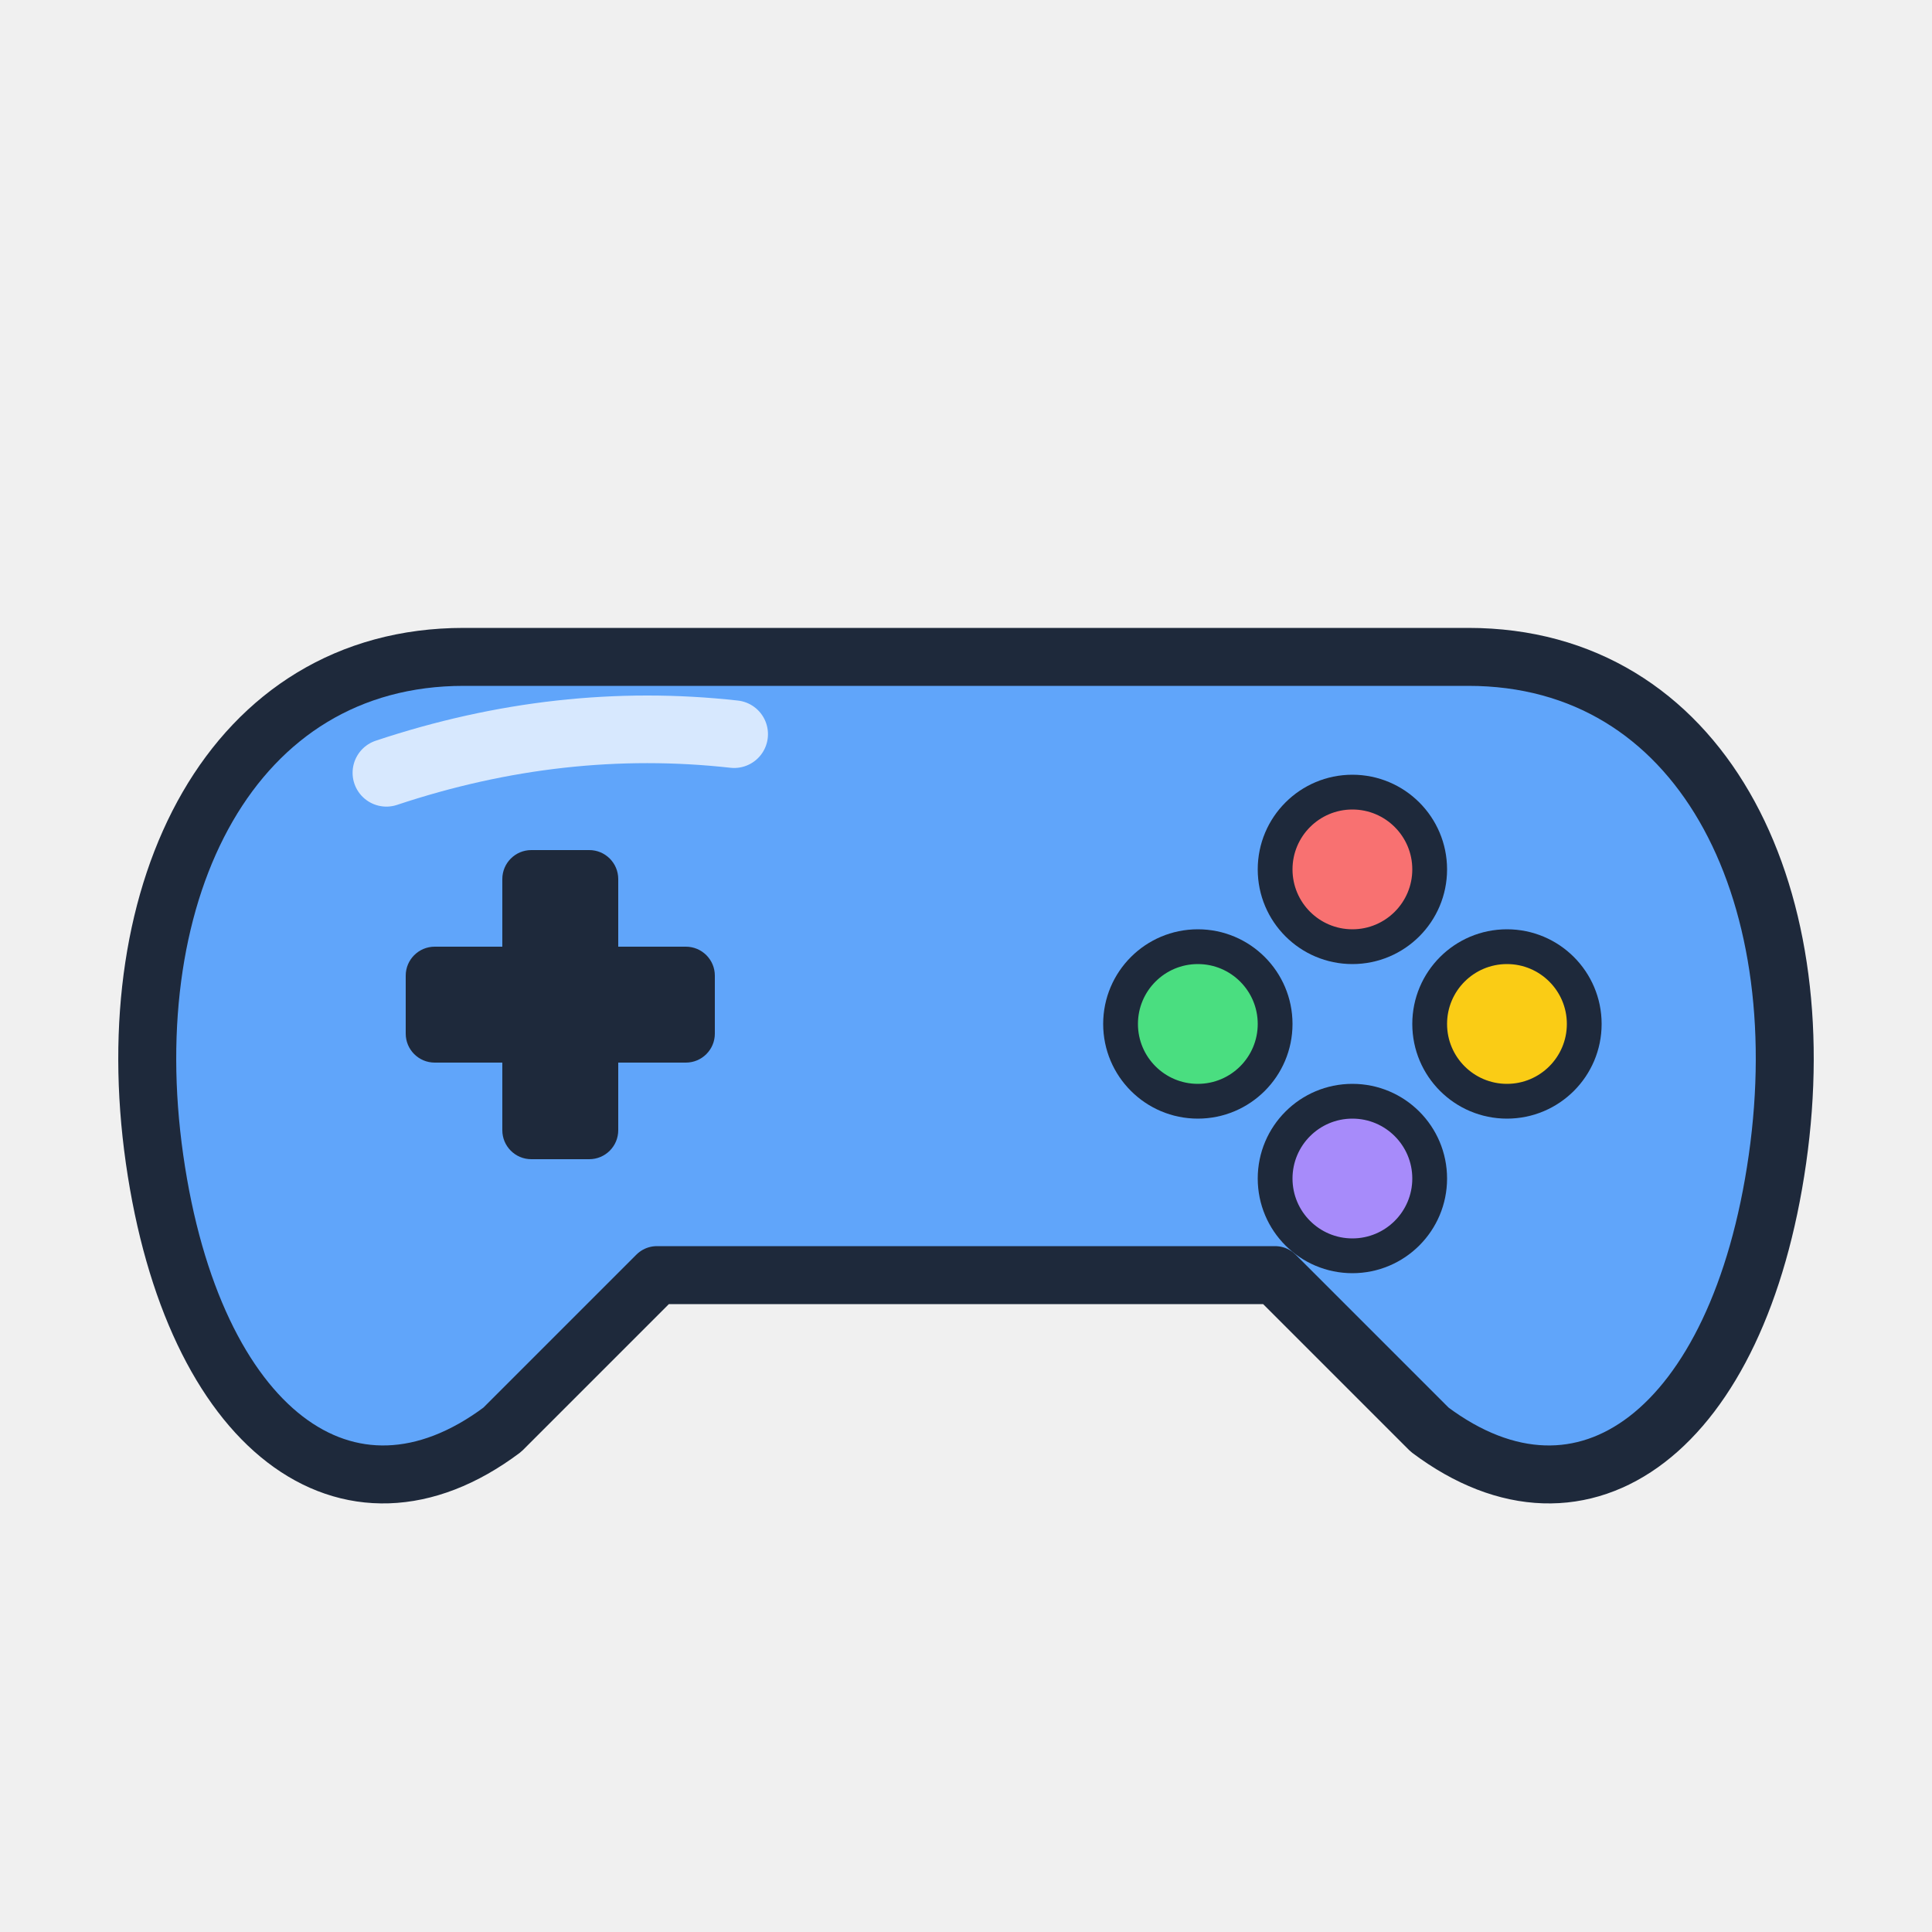
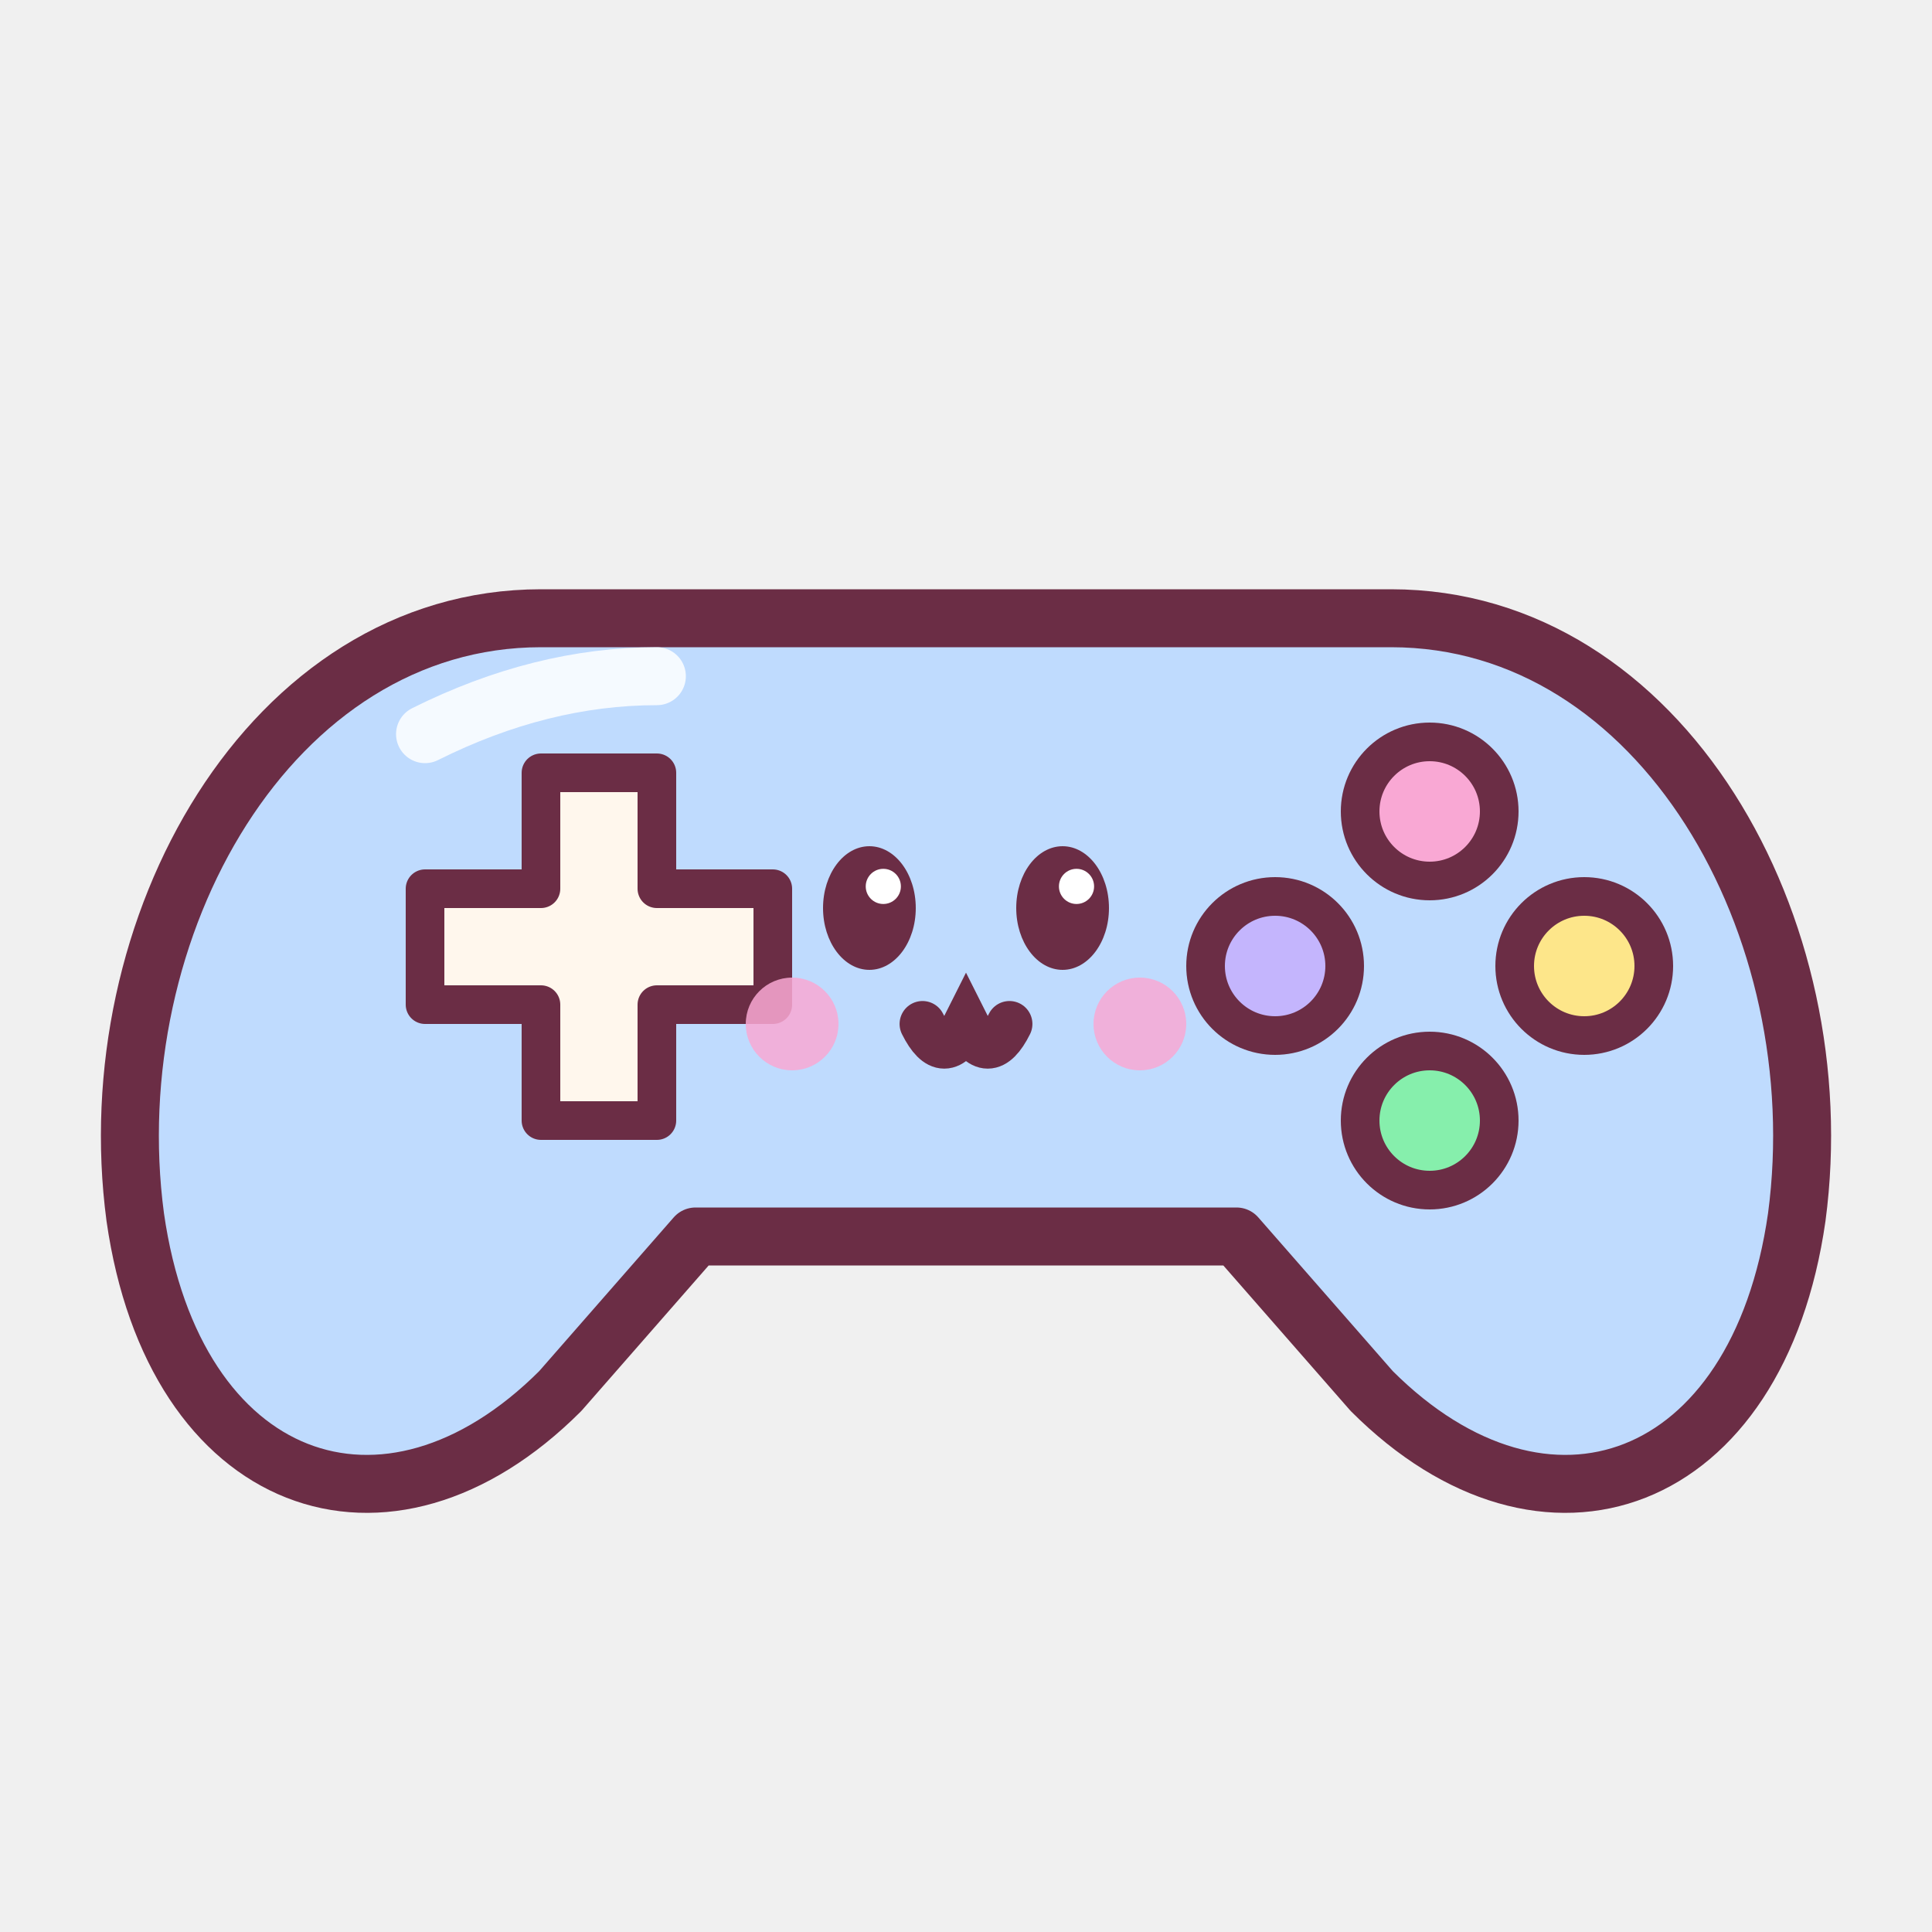
<svg xmlns="http://www.w3.org/2000/svg" viewBox="0 0 100 100">
-   <path d="M24 34 H76 C88 34 94 46 92 60 C90 74 82 80 74 74 L66 66 H34 L26 74 C18 80 10 74 8 60 C6 46 12 34 24 34 Z" fill="#60a5fa" stroke="#1e293b" stroke-width="3" stroke-linejoin="round" stroke-linecap="round" />
-   <g fill="#1e293b">
-     <rect x="21" y="49" width="16" height="6" rx="1.5" />
-     <rect x="26" y="44" width="6" height="16" rx="1.5" />
+   <path d="M28 32 H72 C86 32 95 48 93 63 C91 77 80 81 71 72 L64 64 H36 L29 72 C20 81 9 77 7 63 C5 48 14 32 28 32 Z" fill="#bfdbfe" stroke="#6b2d45" stroke-width="3" stroke-linejoin="round" stroke-linecap="round" />
+   <path d="M22 46 H28 V40 H34 V46 H40 V52 H34 V58 H28 V52 H22 Z" fill="#fff7ed" stroke="#6b2d45" stroke-width="2" stroke-linejoin="round" stroke-linecap="round" />
+   <g stroke="#6b2d45" stroke-width="2" stroke-linejoin="round" stroke-linecap="round">
+     <circle cx="74" cy="42" r="3.6" fill="#f9a8d4" />
+     <circle cx="82" cy="50" r="3.6" fill="#fde68a" />
+     <circle cx="74" cy="58" r="3.6" fill="#86efac" />
+     <circle cx="66" cy="50" r="3.6" fill="#c4b5fd" />
  </g>
-   <g stroke="#1e293b" stroke-width="1.8">
-     <circle cx="70" cy="45" r="4" fill="#f87171" />
-     <circle cx="78" cy="53" r="4" fill="#facc15" />
-     <circle cx="62" cy="53" r="4" fill="#4ade80" />
-     <circle cx="70" cy="61" r="4" fill="#a78bfa" />
+   <path d="M22 38 C26 36 30 35 34 35" fill="none" stroke="#fff" stroke-width="3" stroke-linecap="round" opacity="0.85" />
+   <g fill="#6b2d45">
+     <ellipse cx="45" cy="47" rx="2.4" ry="3.2" />
+     <ellipse cx="55" cy="47" rx="2.4" ry="3.2" />
  </g>
-   <path d="M20 40 Q29 37 38 38" fill="none" stroke="#fff" stroke-width="3.5" stroke-linecap="round" opacity="0.75" />
+   <g fill="#fff">
+     <circle cx="45.72" cy="45.88" r="0.91" />
+     <circle cx="55.72" cy="45.88" r="0.91" />
+   </g>
+   <path d="M47.75 53 Q48.875 55.25 50 53 Q51.125 55.25 52.25 53" fill="none" stroke="#6b2d45" stroke-width="2.375" stroke-linecap="round" />
+   <g fill="#f9a8d4" opacity="0.85">
+     <circle cx="41" cy="53" r="2.4" />
+     <circle cx="59" cy="53" r="2.4" />
+   </g>
</svg>
